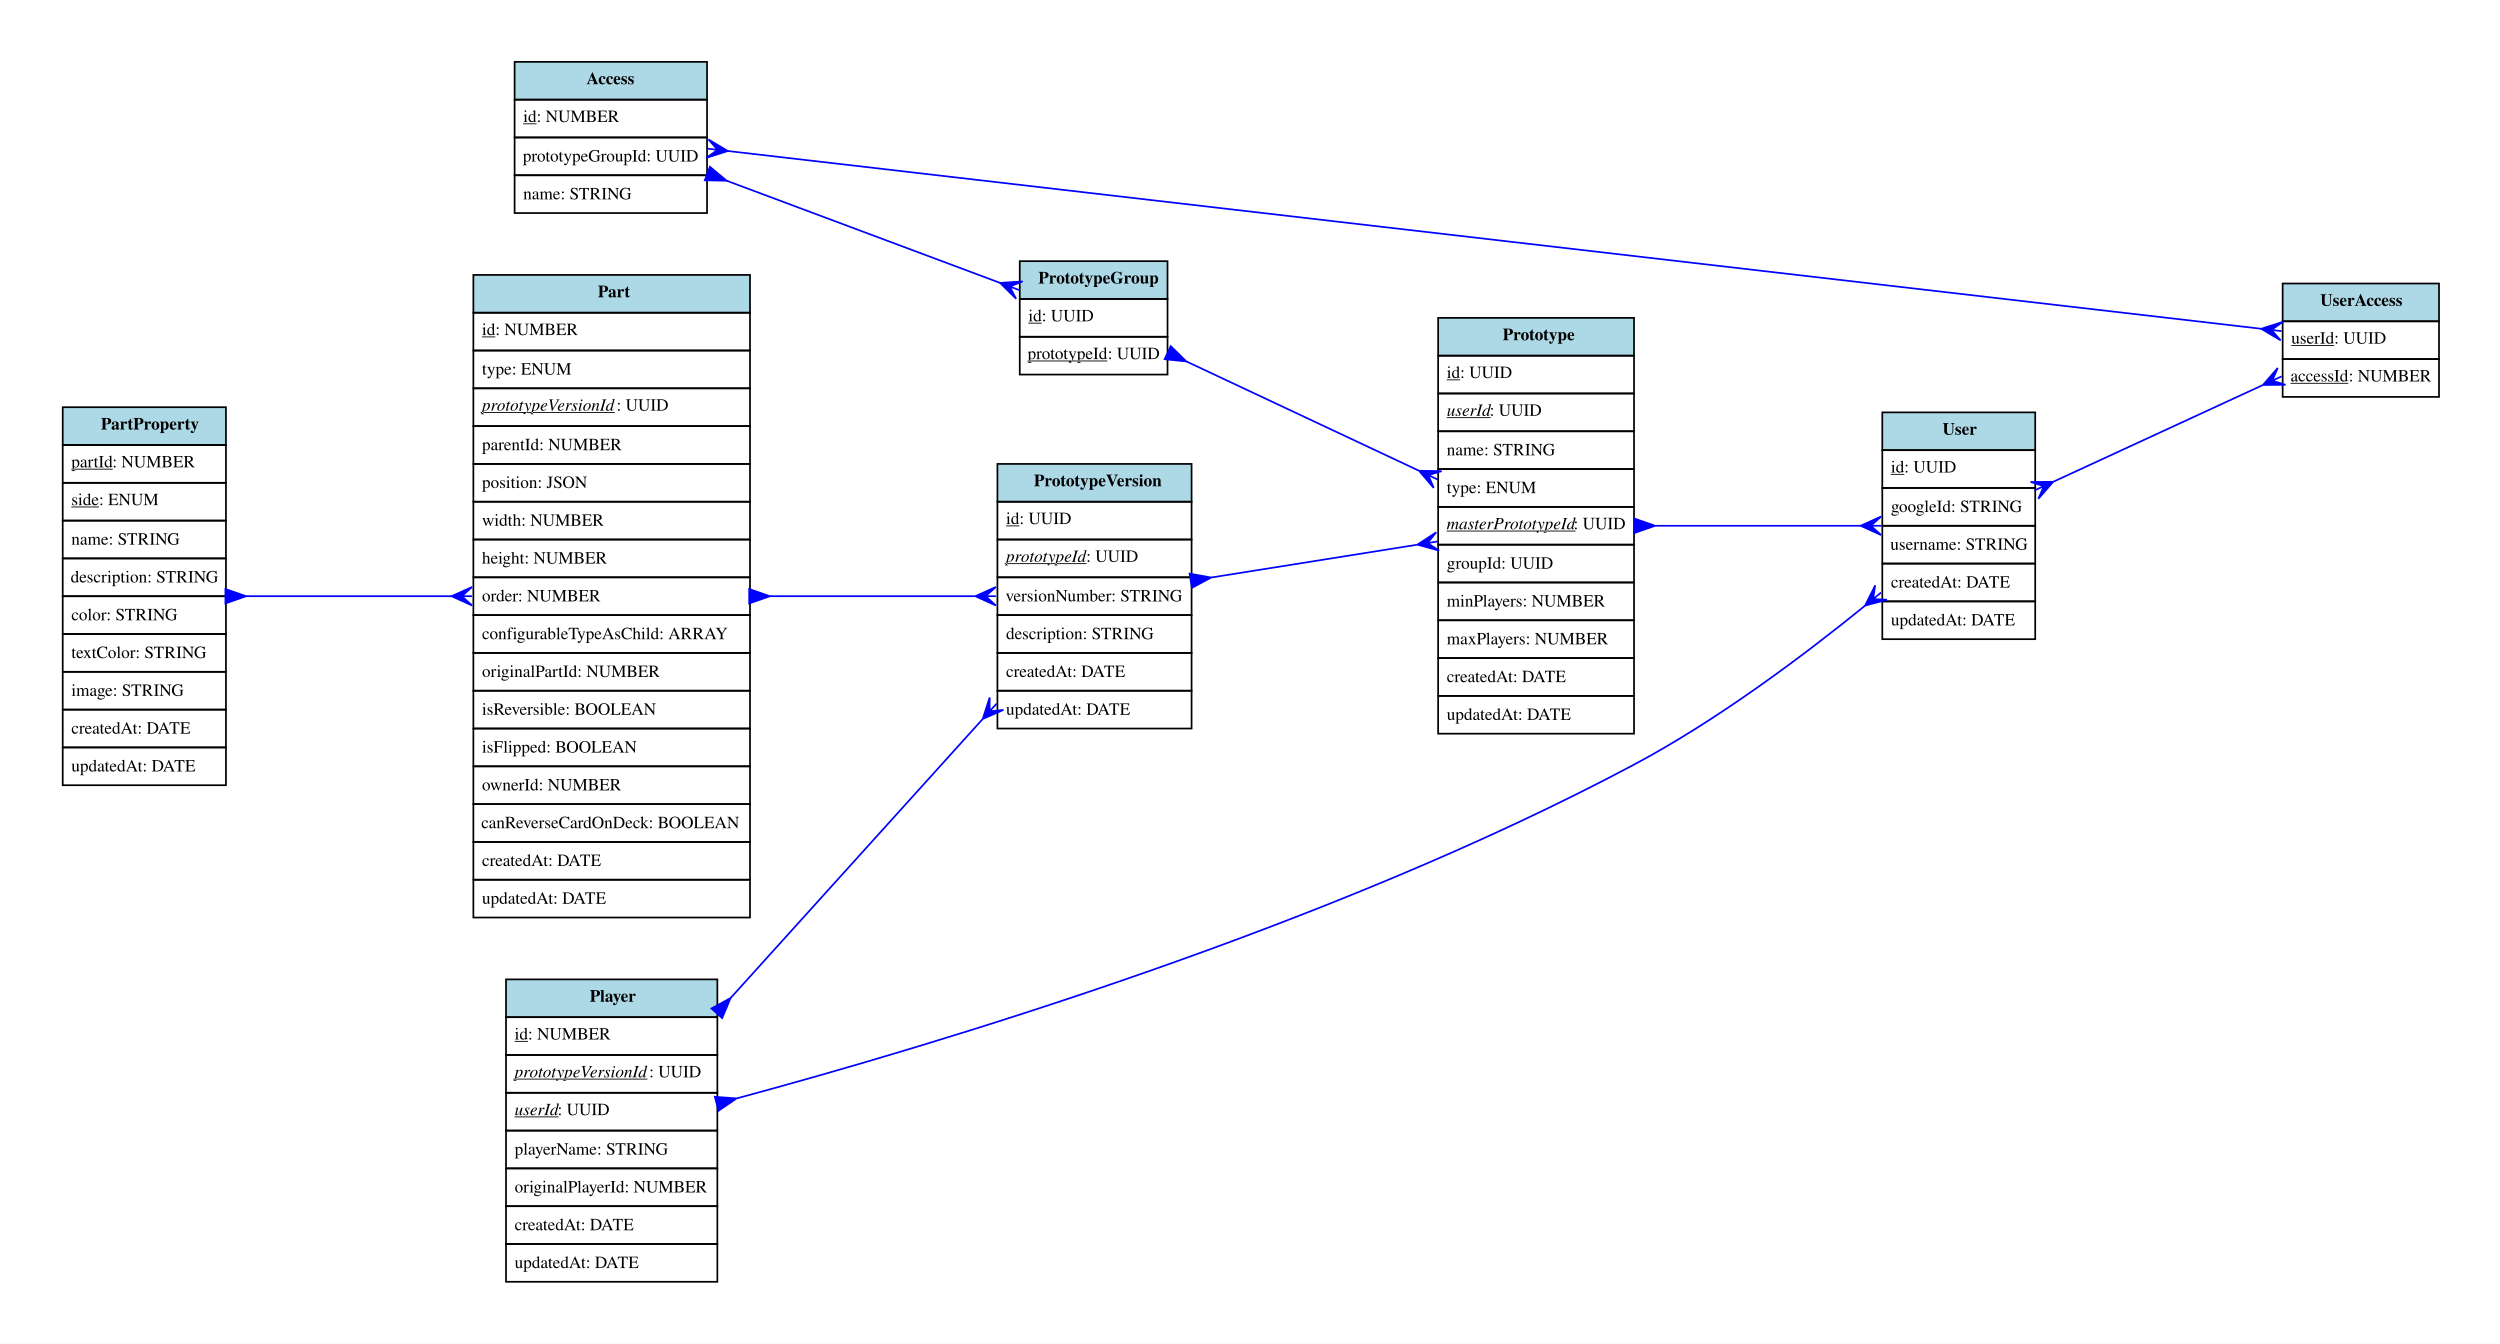
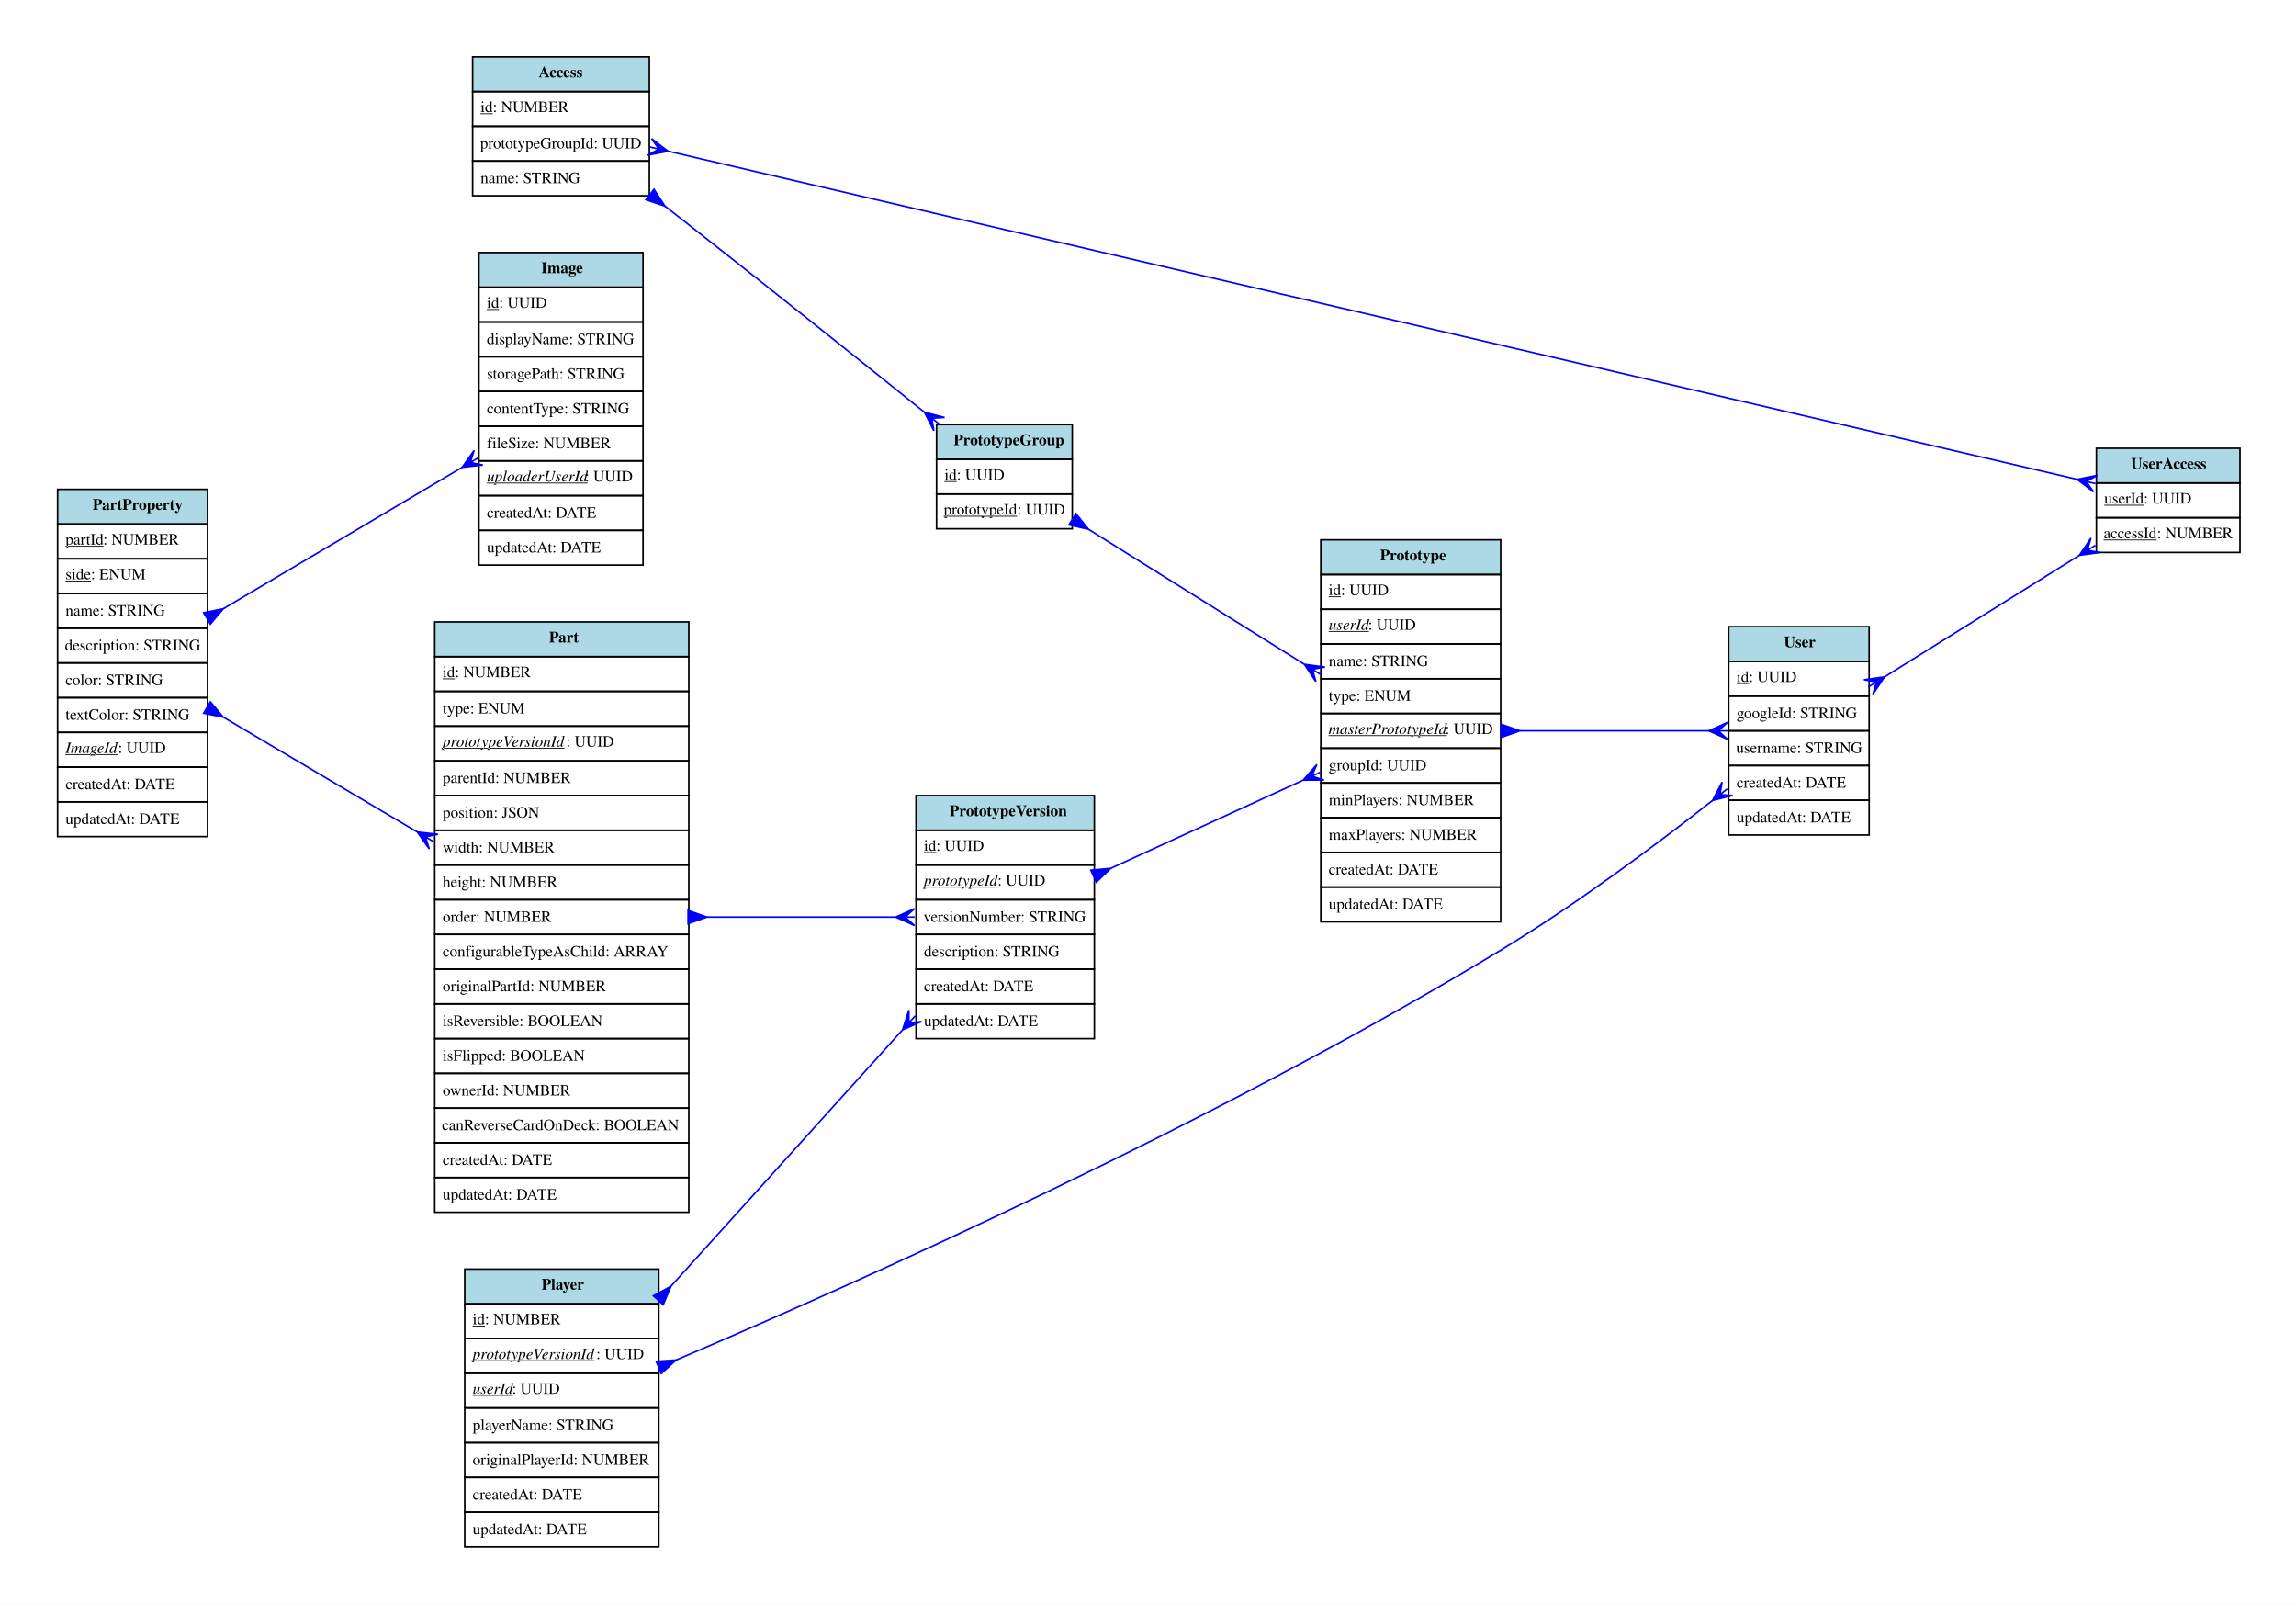
- <svg xmlns="http://www.w3.org/2000/svg" width="1455pt" height="782pt" viewBox="0.00 0.00 1455.00 782.00">
-   <g id="graph0" class="graph" transform="scale(1 1) rotate(0) translate(36 746)">
-     <polygon fill="#ffffff" stroke="transparent" points="-36,36 -36,-746 1419,-746 1419,36 -36,36" />
+ <svg xmlns="http://www.w3.org/2000/svg" width="1455pt" height="1016pt" viewBox="0.00 0.00 1455.00 1016.00">
+   <g id="graph0" class="graph" transform="scale(1 1) rotate(0) translate(36 980)">
+     <polygon fill="#ffffff" stroke="transparent" points="-36,36 -36,-980 1419,-980 1419,36 -36,36" />
    <g id="node1" class="node">
-       <polygon fill="#add8e6" stroke="transparent" points="1059.5,-484 1059.5,-506 1148.5,-506 1148.5,-484 1059.5,-484" />
-       <polygon fill="none" stroke="#000000" points="1059.5,-484 1059.5,-506 1148.5,-506 1148.5,-484 1059.5,-484" />
-       <text text-anchor="start" x="1094.562" y="-493" font-family="Times,serif" font-weight="bold" font-size="10.00" fill="#000000">User</text>
-       <polygon fill="none" stroke="#000000" points="1059.5,-462 1059.5,-484 1148.5,-484 1148.5,-462 1059.5,-462" />
-       <text text-anchor="start" x="1064.5" y="-471" font-family="Times,serif" text-decoration="underline" font-size="10.00" fill="#000000">id</text>
-       <text text-anchor="start" x="1072.279" y="-471" font-family="Times,serif" font-size="10.00" fill="#000000">: UUID</text>
-       <polygon fill="none" stroke="#000000" points="1059.5,-440 1059.5,-462 1148.5,-462 1148.5,-440 1059.5,-440" />
-       <text text-anchor="start" x="1064.5" y="-448" font-family="Times,serif" font-size="10.00" fill="#000000">googleId: STRING</text>
-       <polygon fill="none" stroke="#000000" points="1059.5,-418 1059.5,-440 1148.5,-440 1148.5,-418 1059.5,-418" />
-       <text text-anchor="start" x="1064.151" y="-426" font-family="Times,serif" font-size="10.00" fill="#000000">username: STRING</text>
-       <polygon fill="none" stroke="#000000" points="1059.5,-396 1059.5,-418 1148.5,-418 1148.5,-396 1059.5,-396" />
-       <text text-anchor="start" x="1064.5" y="-404" font-family="Times,serif" font-size="10.00" fill="#000000">createdAt: DATE</text>
-       <polygon fill="none" stroke="#000000" points="1059.5,-374 1059.5,-396 1148.5,-396 1148.5,-374 1059.5,-374" />
-       <text text-anchor="start" x="1064.5" y="-382" font-family="Times,serif" font-size="10.00" fill="#000000">updatedAt: DATE</text>
-     </g>
-     <g id="node9" class="node">
-       <polygon fill="#add8e6" stroke="transparent" points="1292.5,-559 1292.5,-581 1383.5,-581 1383.5,-559 1292.5,-559" />
-       <polygon fill="none" stroke="#000000" points="1292.5,-559 1292.5,-581 1383.5,-581 1383.5,-559 1292.5,-559" />
-       <text text-anchor="start" x="1314.405" y="-568" font-family="Times,serif" font-weight="bold" font-size="10.00" fill="#000000">UserAccess</text>
-       <polygon fill="none" stroke="#000000" points="1292.5,-537 1292.5,-559 1383.5,-559 1383.5,-537 1292.5,-537" />
-       <text text-anchor="start" x="1297.5" y="-546" font-family="Times,serif" text-decoration="underline" font-size="10.00" fill="#000000">userId</text>
-       <text text-anchor="start" x="1322.486" y="-546" font-family="Times,serif" font-size="10.00" fill="#000000">: UUID</text>
-       <polygon fill="none" stroke="#000000" points="1292.5,-515 1292.5,-537 1383.5,-537 1383.5,-515 1292.5,-515" />
-       <text text-anchor="start" x="1297.042" y="-524" font-family="Times,serif" text-decoration="underline" font-size="10.00" fill="#000000">accessId</text>
-       <text text-anchor="start" x="1330.905" y="-524" font-family="Times,serif" font-size="10.00" fill="#000000">: NUMBER</text>
+       <polygon fill="#add8e6" stroke="transparent" points="1059.5,-561 1059.5,-583 1148.5,-583 1148.5,-561 1059.5,-561" />
+       <polygon fill="none" stroke="#000000" points="1059.5,-561 1059.5,-583 1148.5,-583 1148.5,-561 1059.5,-561" />
+       <text text-anchor="start" x="1094.562" y="-570" font-family="Times,serif" font-weight="bold" font-size="10.00" fill="#000000">User</text>
+       <polygon fill="none" stroke="#000000" points="1059.5,-539 1059.5,-561 1148.5,-561 1148.5,-539 1059.5,-539" />
+       <text text-anchor="start" x="1064.5" y="-548" font-family="Times,serif" text-decoration="underline" font-size="10.00" fill="#000000">id</text>
+       <text text-anchor="start" x="1072.279" y="-548" font-family="Times,serif" font-size="10.00" fill="#000000">: UUID</text>
+       <polygon fill="none" stroke="#000000" points="1059.5,-517 1059.5,-539 1148.5,-539 1148.5,-517 1059.5,-517" />
+       <text text-anchor="start" x="1064.5" y="-525" font-family="Times,serif" font-size="10.00" fill="#000000">googleId: STRING</text>
+       <polygon fill="none" stroke="#000000" points="1059.5,-495 1059.5,-517 1148.5,-517 1148.5,-495 1059.5,-495" />
+       <text text-anchor="start" x="1064.151" y="-503" font-family="Times,serif" font-size="10.00" fill="#000000">username: STRING</text>
+       <polygon fill="none" stroke="#000000" points="1059.5,-473 1059.5,-495 1148.5,-495 1148.5,-473 1059.5,-473" />
+       <text text-anchor="start" x="1064.5" y="-481" font-family="Times,serif" font-size="10.00" fill="#000000">createdAt: DATE</text>
+       <polygon fill="none" stroke="#000000" points="1059.5,-451 1059.5,-473 1148.5,-473 1148.5,-451 1059.5,-451" />
+       <text text-anchor="start" x="1064.5" y="-459" font-family="Times,serif" font-size="10.00" fill="#000000">updatedAt: DATE</text>
+     </g>
+     <g id="node10" class="node">
+       <polygon fill="#add8e6" stroke="transparent" points="1292.5,-674 1292.5,-696 1383.5,-696 1383.5,-674 1292.5,-674" />
+       <polygon fill="none" stroke="#000000" points="1292.5,-674 1292.5,-696 1383.5,-696 1383.5,-674 1292.5,-674" />
+       <text text-anchor="start" x="1314.405" y="-683" font-family="Times,serif" font-weight="bold" font-size="10.00" fill="#000000">UserAccess</text>
+       <polygon fill="none" stroke="#000000" points="1292.5,-652 1292.5,-674 1383.5,-674 1383.5,-652 1292.5,-652" />
+       <text text-anchor="start" x="1297.5" y="-661" font-family="Times,serif" text-decoration="underline" font-size="10.00" fill="#000000">userId</text>
+       <text text-anchor="start" x="1322.486" y="-661" font-family="Times,serif" font-size="10.00" fill="#000000">: UUID</text>
+       <polygon fill="none" stroke="#000000" points="1292.5,-630 1292.5,-652 1383.5,-652 1383.5,-630 1292.5,-630" />
+       <text text-anchor="start" x="1297.042" y="-639" font-family="Times,serif" text-decoration="underline" font-size="10.00" fill="#000000">accessId</text>
+       <text text-anchor="start" x="1330.905" y="-639" font-family="Times,serif" font-size="10.00" fill="#000000">: NUMBER</text>
    </g>
    <g id="edge1" class="edge">
-       <path fill="none" stroke="#0000ff" d="M1159.11,-465.666C1195.85,-482.623 1243.857,-504.78 1280.814,-521.837" />
-       <polygon fill="#0000ff" stroke="#0000ff" points="1158.96,-465.597 1150.327,-455.665 1153.512,-463.083 1148.064,-460.568 1148.064,-460.568 1148.064,-460.568 1153.512,-463.083 1145.802,-465.471 1158.96,-465.597 1158.96,-465.597" />
-       <polygon fill="#0000ff" stroke="#0000ff" points="1281.009,-521.927 1289.641,-531.859 1286.456,-524.441 1291.904,-526.956 1291.904,-526.956 1291.904,-526.956 1286.456,-524.441 1294.167,-522.053 1281.009,-521.927 1281.009,-521.927" />
+       <path fill="none" stroke="#0000ff" d="M1158.332,-551.212C1195.463,-574.379 1244.367,-604.891 1281.7,-628.185" />
+       <polygon fill="#0000ff" stroke="#0000ff" points="1158.245,-551.157 1150.923,-540.224 1153.155,-547.981 1148.064,-544.805 1148.064,-544.805 1148.064,-544.805 1153.155,-547.981 1145.206,-549.386 1158.245,-551.157 1158.245,-551.157" />
+       <polygon fill="#0000ff" stroke="#0000ff" points="1281.723,-628.199 1289.046,-639.133 1286.814,-631.375 1291.904,-634.551 1291.904,-634.551 1291.904,-634.551 1286.814,-631.375 1294.763,-629.97 1281.723,-628.199 1281.723,-628.199" />
    </g>
    <g id="node2" class="node">
-       <polygon fill="#add8e6" stroke="transparent" points="801,-539 801,-561 915,-561 915,-539 801,-539" />
-       <polygon fill="none" stroke="#000000" points="801,-539 801,-561 915,-561 915,-539 801,-539" />
-       <text text-anchor="start" x="838.558" y="-548" font-family="Times,serif" font-weight="bold" font-size="10.00" fill="#000000">Prototype</text>
-       <polygon fill="none" stroke="#000000" points="801,-517 801,-539 915,-539 915,-517 801,-517" />
-       <text text-anchor="start" x="806" y="-526" font-family="Times,serif" text-decoration="underline" font-size="10.00" fill="#000000">id</text>
-       <text text-anchor="start" x="813.779" y="-526" font-family="Times,serif" font-size="10.00" fill="#000000">: UUID</text>
-       <polygon fill="none" stroke="#000000" points="801,-495 801,-517 915,-517 915,-495 801,-495" />
-       <text text-anchor="start" x="806" y="-504" font-family="Times,serif" font-style="italic" text-decoration="underline" font-size="10.00" fill="#000000">userId</text>
-       <text text-anchor="start" x="830.986" y="-504" font-family="Times,serif" font-size="10.00" fill="#000000">: UUID</text>
-       <polygon fill="none" stroke="#000000" points="801,-473 801,-495 915,-495 915,-473 801,-473" />
-       <text text-anchor="start" x="806" y="-481" font-family="Times,serif" font-size="10.00" fill="#000000">name: STRING</text>
-       <polygon fill="none" stroke="#000000" points="801,-451 801,-473 915,-473 915,-451 801,-451" />
-       <text text-anchor="start" x="806" y="-459" font-family="Times,serif" font-size="10.00" fill="#000000">type: ENUM</text>
-       <polygon fill="none" stroke="#000000" points="801,-429 801,-451 915,-451 915,-429 801,-429" />
-       <text text-anchor="start" x="805.933" y="-438" font-family="Times,serif" font-style="italic" text-decoration="underline" font-size="10.00" fill="#000000">masterPrototypeId</text>
-       <text text-anchor="start" x="879.802" y="-438" font-family="Times,serif" font-size="10.00" fill="#000000">: UUID</text>
-       <polygon fill="none" stroke="#000000" points="801,-407 801,-429 915,-429 915,-407 801,-407" />
-       <text text-anchor="start" x="806" y="-415" font-family="Times,serif" font-size="10.00" fill="#000000">groupId: UUID</text>
-       <polygon fill="none" stroke="#000000" points="801,-385 801,-407 915,-407 915,-385 801,-385" />
-       <text text-anchor="start" x="806" y="-393" font-family="Times,serif" font-size="10.00" fill="#000000">minPlayers: NUMBER</text>
-       <polygon fill="none" stroke="#000000" points="801,-363 801,-385 915,-385 915,-363 801,-363" />
-       <text text-anchor="start" x="806" y="-371" font-family="Times,serif" font-size="10.00" fill="#000000">maxPlayers: NUMBER</text>
-       <polygon fill="none" stroke="#000000" points="801,-341 801,-363 915,-363 915,-341 801,-341" />
-       <text text-anchor="start" x="806" y="-349" font-family="Times,serif" font-size="10.00" fill="#000000">createdAt: DATE</text>
-       <polygon fill="none" stroke="#000000" points="801,-319 801,-341 915,-341 915,-319 801,-319" />
-       <text text-anchor="start" x="806" y="-327" font-family="Times,serif" font-size="10.00" fill="#000000">updatedAt: DATE</text>
+       <polygon fill="#add8e6" stroke="transparent" points="801,-616 801,-638 915,-638 915,-616 801,-616" />
+       <polygon fill="none" stroke="#000000" points="801,-616 801,-638 915,-638 915,-616 801,-616" />
+       <text text-anchor="start" x="838.558" y="-625" font-family="Times,serif" font-weight="bold" font-size="10.00" fill="#000000">Prototype</text>
+       <polygon fill="none" stroke="#000000" points="801,-594 801,-616 915,-616 915,-594 801,-594" />
+       <text text-anchor="start" x="806" y="-603" font-family="Times,serif" text-decoration="underline" font-size="10.00" fill="#000000">id</text>
+       <text text-anchor="start" x="813.779" y="-603" font-family="Times,serif" font-size="10.00" fill="#000000">: UUID</text>
+       <polygon fill="none" stroke="#000000" points="801,-572 801,-594 915,-594 915,-572 801,-572" />
+       <text text-anchor="start" x="806" y="-581" font-family="Times,serif" font-style="italic" text-decoration="underline" font-size="10.00" fill="#000000">userId</text>
+       <text text-anchor="start" x="830.986" y="-581" font-family="Times,serif" font-size="10.00" fill="#000000">: UUID</text>
+       <polygon fill="none" stroke="#000000" points="801,-550 801,-572 915,-572 915,-550 801,-550" />
+       <text text-anchor="start" x="806" y="-558" font-family="Times,serif" font-size="10.00" fill="#000000">name: STRING</text>
+       <polygon fill="none" stroke="#000000" points="801,-528 801,-550 915,-550 915,-528 801,-528" />
+       <text text-anchor="start" x="806" y="-536" font-family="Times,serif" font-size="10.00" fill="#000000">type: ENUM</text>
+       <polygon fill="none" stroke="#000000" points="801,-506 801,-528 915,-528 915,-506 801,-506" />
+       <text text-anchor="start" x="805.933" y="-515" font-family="Times,serif" font-style="italic" text-decoration="underline" font-size="10.00" fill="#000000">masterPrototypeId</text>
+       <text text-anchor="start" x="879.802" y="-515" font-family="Times,serif" font-size="10.00" fill="#000000">: UUID</text>
+       <polygon fill="none" stroke="#000000" points="801,-484 801,-506 915,-506 915,-484 801,-484" />
+       <text text-anchor="start" x="806" y="-492" font-family="Times,serif" font-size="10.00" fill="#000000">groupId: UUID</text>
+       <polygon fill="none" stroke="#000000" points="801,-462 801,-484 915,-484 915,-462 801,-462" />
+       <text text-anchor="start" x="806" y="-470" font-family="Times,serif" font-size="10.00" fill="#000000">minPlayers: NUMBER</text>
+       <polygon fill="none" stroke="#000000" points="801,-440 801,-462 915,-462 915,-440 801,-440" />
+       <text text-anchor="start" x="806" y="-448" font-family="Times,serif" font-size="10.00" fill="#000000">maxPlayers: NUMBER</text>
+       <polygon fill="none" stroke="#000000" points="801,-418 801,-440 915,-440 915,-418 801,-418" />
+       <text text-anchor="start" x="806" y="-426" font-family="Times,serif" font-size="10.00" fill="#000000">createdAt: DATE</text>
+       <polygon fill="none" stroke="#000000" points="801,-396 801,-418 915,-418 915,-396 801,-396" />
+       <text text-anchor="start" x="806" y="-404" font-family="Times,serif" font-size="10.00" fill="#000000">updatedAt: DATE</text>
    </g>
    <g id="edge3" class="edge">
-       <path fill="none" stroke="#0000ff" d="M927.405,-440C965.12,-440 1011.177,-440 1046.728,-440" />
-       <polygon fill="#0000ff" stroke="#0000ff" points="915.249,-435.8 927.249,-440 915.249,-444.2 915.249,-435.8" />
-       <polygon fill="#0000ff" stroke="#0000ff" points="1046.834,-440 1058.834,-445.4 1052.834,-440 1058.834,-440 1058.834,-440 1058.834,-440 1052.834,-440 1058.834,-434.6 1046.834,-440 1046.834,-440" />
+       <path fill="none" stroke="#0000ff" d="M927.405,-517C965.12,-517 1011.177,-517 1046.728,-517" />
+       <polygon fill="#0000ff" stroke="#0000ff" points="915.249,-512.8 927.249,-517 915.249,-521.2 915.249,-512.8" />
+       <polygon fill="#0000ff" stroke="#0000ff" points="1046.834,-517 1058.834,-522.4 1052.834,-517 1058.834,-517 1058.834,-517 1058.834,-517 1052.834,-517 1058.834,-511.6 1046.834,-517 1046.834,-517" />
    </g>
    <g id="node3" class="node">
-       <polygon fill="#add8e6" stroke="transparent" points="557.5,-572 557.5,-594 643.5,-594 643.5,-572 557.5,-572" />
-       <polygon fill="none" stroke="#000000" points="557.5,-572 557.5,-594 643.5,-594 643.5,-572 557.5,-572" />
-       <text text-anchor="start" x="568.284" y="-581" font-family="Times,serif" font-weight="bold" font-size="10.00" fill="#000000">PrototypeGroup</text>
-       <polygon fill="none" stroke="#000000" points="557.5,-550 557.5,-572 643.5,-572 643.5,-550 557.5,-550" />
-       <text text-anchor="start" x="562.5" y="-559" font-family="Times,serif" text-decoration="underline" font-size="10.00" fill="#000000">id</text>
-       <text text-anchor="start" x="570.279" y="-559" font-family="Times,serif" font-size="10.00" fill="#000000">: UUID</text>
-       <polygon fill="none" stroke="#000000" points="557.5,-528 557.5,-550 643.5,-550 643.5,-528 557.5,-528" />
-       <text text-anchor="start" x="562.04" y="-537" font-family="Times,serif" text-decoration="underline" font-size="10.00" fill="#000000">prototypeId</text>
-       <text text-anchor="start" x="608.695" y="-537" font-family="Times,serif" font-size="10.00" fill="#000000">: UUID</text>
+       <polygon fill="#add8e6" stroke="transparent" points="557.5,-689 557.5,-711 643.5,-711 643.5,-689 557.5,-689" />
+       <polygon fill="none" stroke="#000000" points="557.5,-689 557.5,-711 643.5,-711 643.5,-689 557.5,-689" />
+       <text text-anchor="start" x="568.284" y="-698" font-family="Times,serif" font-weight="bold" font-size="10.00" fill="#000000">PrototypeGroup</text>
+       <polygon fill="none" stroke="#000000" points="557.5,-667 557.5,-689 643.5,-689 643.5,-667 557.5,-667" />
+       <text text-anchor="start" x="562.5" y="-676" font-family="Times,serif" text-decoration="underline" font-size="10.00" fill="#000000">id</text>
+       <text text-anchor="start" x="570.279" y="-676" font-family="Times,serif" font-size="10.00" fill="#000000">: UUID</text>
+       <polygon fill="none" stroke="#000000" points="557.5,-645 557.5,-667 643.5,-667 643.5,-645 557.5,-645" />
+       <text text-anchor="start" x="562.04" y="-654" font-family="Times,serif" text-decoration="underline" font-size="10.00" fill="#000000">prototypeId</text>
+       <text text-anchor="start" x="608.695" y="-654" font-family="Times,serif" font-size="10.00" fill="#000000">: UUID</text>
    </g>
    <g id="edge4" class="edge">
-       <path fill="none" stroke="#0000ff" d="M654.655,-535.553C693.968,-517.079 747.446,-491.95 789.693,-472.098" />
-       <polygon fill="#0000ff" stroke="#0000ff" points="641.813,-536.946 654.46,-535.644 645.386,-544.549 641.813,-536.946" />
-       <polygon fill="#0000ff" stroke="#0000ff" points="789.87,-472.014 803.028,-471.798 795.301,-469.462 800.731,-466.911 800.731,-466.911 800.731,-466.911 795.301,-469.462 798.435,-462.023 789.87,-472.014 789.87,-472.014" />
+       <path fill="none" stroke="#0000ff" d="M653.837,-644.652C693.452,-619.882 747.779,-585.915 790.433,-559.245" />
+       <polygon fill="#0000ff" stroke="#0000ff" points="641.373,-647.491 653.775,-644.69 645.826,-654.613 641.373,-647.491" />
+       <polygon fill="#0000ff" stroke="#0000ff" points="790.556,-559.169 803.594,-557.386 795.644,-555.988 800.731,-552.807 800.731,-552.807 800.731,-552.807 795.644,-555.988 797.868,-548.228 790.556,-559.169 790.556,-559.169" />
    </g>
    <g id="node4" class="node">
-       <polygon fill="#add8e6" stroke="transparent" points="263.5,-688 263.5,-710 375.5,-710 375.5,-688 263.5,-688" />
-       <polygon fill="none" stroke="#000000" points="263.5,-688 263.5,-710 375.5,-710 375.5,-688 263.5,-688" />
-       <text text-anchor="start" x="305.343" y="-697" font-family="Times,serif" font-weight="bold" font-size="10.00" fill="#000000">Access</text>
-       <polygon fill="none" stroke="#000000" points="263.5,-666 263.5,-688 375.5,-688 375.5,-666 263.5,-666" />
-       <text text-anchor="start" x="268.5" y="-675" font-family="Times,serif" text-decoration="underline" font-size="10.00" fill="#000000">id</text>
-       <text text-anchor="start" x="276.279" y="-675" font-family="Times,serif" font-size="10.00" fill="#000000">: NUMBER</text>
-       <polygon fill="none" stroke="#000000" points="263.5,-644 263.5,-666 375.5,-666 375.5,-644 263.5,-644" />
-       <text text-anchor="start" x="268.266" y="-652" font-family="Times,serif" font-size="10.00" fill="#000000">prototypeGroupId: UUID</text>
-       <polygon fill="none" stroke="#000000" points="263.5,-622 263.5,-644 375.5,-644 375.5,-622 263.5,-622" />
-       <text text-anchor="start" x="268.5" y="-630" font-family="Times,serif" font-size="10.00" fill="#000000">name: STRING</text>
+       <polygon fill="#add8e6" stroke="transparent" points="263.5,-922 263.5,-944 375.5,-944 375.5,-922 263.5,-922" />
+       <polygon fill="none" stroke="#000000" points="263.5,-922 263.5,-944 375.5,-944 375.5,-922 263.5,-922" />
+       <text text-anchor="start" x="305.343" y="-931" font-family="Times,serif" font-weight="bold" font-size="10.00" fill="#000000">Access</text>
+       <polygon fill="none" stroke="#000000" points="263.5,-900 263.5,-922 375.5,-922 375.5,-900 263.5,-900" />
+       <text text-anchor="start" x="268.5" y="-909" font-family="Times,serif" text-decoration="underline" font-size="10.00" fill="#000000">id</text>
+       <text text-anchor="start" x="276.279" y="-909" font-family="Times,serif" font-size="10.00" fill="#000000">: NUMBER</text>
+       <polygon fill="none" stroke="#000000" points="263.5,-878 263.5,-900 375.5,-900 375.5,-878 263.5,-878" />
+       <text text-anchor="start" x="268.266" y="-886" font-family="Times,serif" font-size="10.00" fill="#000000">prototypeGroupId: UUID</text>
+       <polygon fill="none" stroke="#000000" points="263.5,-856 263.5,-878 375.5,-878 375.5,-856 263.5,-856" />
+       <text text-anchor="start" x="268.5" y="-864" font-family="Times,serif" font-size="10.00" fill="#000000">name: STRING</text>
    </g>
    <g id="edge5" class="edge">
-       <path fill="none" stroke="#0000ff" d="M387.004,-640.776C435.656,-622.596 500.476,-598.375 545.882,-581.409" />
-       <polygon fill="#0000ff" stroke="#0000ff" points="374.219,-641.07 386.93,-640.804 377.159,-648.938 374.219,-641.07" />
-       <polygon fill="#0000ff" stroke="#0000ff" points="546.034,-581.352 559.164,-582.21 551.654,-579.252 557.274,-577.152 557.274,-577.152 557.274,-577.152 551.654,-579.252 555.384,-572.093 546.034,-581.352 546.034,-581.352" />
+       <path fill="none" stroke="#0000ff" d="M385.414,-849.381C390.358,-845.54 395.263,-841.714 400,-838 451.264,-797.809 509.404,-751.31 549.826,-718.834" />
+       <polygon fill="#0000ff" stroke="#0000ff" points="373.321,-853.443 385.378,-849.41 378.468,-860.082 373.321,-853.443" />
+       <polygon fill="#0000ff" stroke="#0000ff" points="549.841,-718.822 562.577,-715.513 554.517,-715.063 559.193,-711.304 559.193,-711.304 559.193,-711.304 554.517,-715.063 555.81,-707.095 549.841,-718.822 549.841,-718.822" />
    </g>
    <g id="edge2" class="edge">
-       <path fill="none" stroke="#0000ff" d="M387.628,-658.103C576.5,-636.21 1104.392,-575.02 1279.923,-554.674" />
-       <polygon fill="#0000ff" stroke="#0000ff" points="387.602,-658.106 375.06,-654.124 381.642,-658.797 375.682,-659.488 375.682,-659.488 375.682,-659.488 381.642,-658.797 376.304,-664.852 387.602,-658.106 387.602,-658.106" />
-       <polygon fill="#0000ff" stroke="#0000ff" points="1280.023,-554.663 1292.564,-558.645 1285.983,-553.972 1291.943,-553.281 1291.943,-553.281 1291.943,-553.281 1285.983,-553.972 1291.321,-547.917 1280.023,-554.663 1280.023,-554.663" />
+       <path fill="none" stroke="#0000ff" d="M387.628,-884.139C576.595,-840.146 1104.92,-717.147 1280.186,-676.343" />
+       <polygon fill="#0000ff" stroke="#0000ff" points="387.37,-884.199 374.458,-881.661 381.526,-885.56 375.682,-886.92 375.682,-886.92 375.682,-886.92 381.526,-885.56 376.907,-892.18 387.37,-884.199 387.37,-884.199" />
+       <polygon fill="#0000ff" stroke="#0000ff" points="1280.255,-676.327 1293.167,-678.865 1286.099,-674.967 1291.943,-673.606 1291.943,-673.606 1291.943,-673.606 1286.099,-674.967 1290.718,-668.347 1280.255,-676.327 1280.255,-676.327" />
    </g>
    <g id="node5" class="node">
+       <polygon fill="#add8e6" stroke="transparent" points="267.5,-798 267.5,-820 371.5,-820 371.5,-798 267.5,-798" />
+       <polygon fill="none" stroke="#000000" points="267.5,-798 267.5,-820 371.5,-820 371.5,-798 267.5,-798" />
+       <text text-anchor="start" x="307.007" y="-807" font-family="Times,serif" font-weight="bold" font-size="10.00" fill="#000000">Image</text>
+       <polygon fill="none" stroke="#000000" points="267.5,-776 267.5,-798 371.5,-798 371.5,-776 267.5,-776" />
+       <text text-anchor="start" x="272.5" y="-785" font-family="Times,serif" text-decoration="underline" font-size="10.00" fill="#000000">id</text>
+       <text text-anchor="start" x="280.279" y="-785" font-family="Times,serif" font-size="10.00" fill="#000000">: UUID</text>
+       <polygon fill="none" stroke="#000000" points="267.5,-754 267.5,-776 371.5,-776 371.5,-754 267.5,-754" />
+       <text text-anchor="start" x="272.428" y="-762" font-family="Times,serif" font-size="10.00" fill="#000000">displayName: STRING</text>
+       <polygon fill="none" stroke="#000000" points="267.5,-732 267.5,-754 371.5,-754 371.5,-732 267.5,-732" />
+       <text text-anchor="start" x="272.5" y="-740" font-family="Times,serif" font-size="10.00" fill="#000000">storagePath: STRING</text>
+       <polygon fill="none" stroke="#000000" points="267.5,-710 267.5,-732 371.5,-732 371.5,-710 267.5,-710" />
+       <text text-anchor="start" x="272.5" y="-718" font-family="Times,serif" font-size="10.00" fill="#000000">contentType: STRING</text>
+       <polygon fill="none" stroke="#000000" points="267.5,-688 267.5,-710 371.5,-710 371.5,-688 267.5,-688" />
+       <text text-anchor="start" x="272.5" y="-696" font-family="Times,serif" font-size="10.00" fill="#000000">fileSize: NUMBER</text>
+       <polygon fill="none" stroke="#000000" points="267.5,-666 267.5,-688 371.5,-688 371.5,-666 267.5,-666" />
+       <text text-anchor="start" x="272.5" y="-675" font-family="Times,serif" font-style="italic" text-decoration="underline" font-size="10.00" fill="#000000">uploaderUserId</text>
+       <text text-anchor="start" x="334.691" y="-675" font-family="Times,serif" font-size="10.00" fill="#000000">: UUID</text>
+       <polygon fill="none" stroke="#000000" points="267.5,-644 267.5,-666 371.5,-666 371.5,-644 267.5,-644" />
+       <text text-anchor="start" x="272.5" y="-652" font-family="Times,serif" font-size="10.00" fill="#000000">createdAt: DATE</text>
+       <polygon fill="none" stroke="#000000" points="267.5,-622 267.5,-644 371.5,-644 371.5,-622 267.5,-622" />
+       <text text-anchor="start" x="272.5" y="-630" font-family="Times,serif" font-size="10.00" fill="#000000">updatedAt: DATE</text>
+     </g>
+     <g id="node6" class="node">
      <polygon fill="#add8e6" stroke="transparent" points="544.5,-454 544.5,-476 657.5,-476 657.5,-454 544.5,-454" />
      <polygon fill="none" stroke="#000000" points="544.5,-454 544.5,-476 657.5,-476 657.5,-454 544.5,-454" />
      <text text-anchor="start" x="565.73" y="-463" font-family="Times,serif" font-weight="bold" font-size="10.00" fill="#000000">PrototypeVersion</text>
      <polygon fill="none" stroke="#000000" points="544.5,-432 544.5,-454 657.5,-454 657.5,-432 544.5,-432" />
      <text text-anchor="start" x="549.5" y="-441" font-family="Times,serif" text-decoration="underline" font-size="10.00" fill="#000000">id</text>
      <text text-anchor="start" x="557.279" y="-441" font-family="Times,serif" font-size="10.00" fill="#000000">: UUID</text>
      <polygon fill="none" stroke="#000000" points="544.5,-410 544.5,-432 657.5,-432 657.5,-410 544.5,-410" />
      <text text-anchor="start" x="549.5" y="-419" font-family="Times,serif" font-style="italic" text-decoration="underline" font-size="10.00" fill="#000000">prototypeId</text>
      <text text-anchor="start" x="596.155" y="-419" font-family="Times,serif" font-size="10.00" fill="#000000">: UUID</text>
      <polygon fill="none" stroke="#000000" points="544.5,-388 544.5,-410 657.5,-410 657.5,-388 544.5,-388" />
      <text text-anchor="start" x="549.207" y="-396" font-family="Times,serif" font-size="10.00" fill="#000000">versionNumber: STRING</text>
      <polygon fill="none" stroke="#000000" points="544.5,-366 544.5,-388 657.5,-388 657.5,-366 544.5,-366" />
      <text text-anchor="start" x="549.5" y="-374" font-family="Times,serif" font-size="10.00" fill="#000000">description: STRING</text>
      <polygon fill="none" stroke="#000000" points="544.5,-344 544.5,-366 657.5,-366 657.5,-344 544.5,-344" />
      <text text-anchor="start" x="549.5" y="-352" font-family="Times,serif" font-size="10.00" fill="#000000">createdAt: DATE</text>
      <polygon fill="none" stroke="#000000" points="544.5,-322 544.5,-344 657.5,-344 657.5,-322 544.5,-322" />
      <text text-anchor="start" x="549.5" y="-330" font-family="Times,serif" font-size="10.00" fill="#000000">updatedAt: DATE</text>
    </g>
    <g id="edge6" class="edge">
-       <path fill="none" stroke="#0000ff" d="M669.122,-409.926C706.04,-415.805 751.464,-423.037 788.513,-428.936" />
-       <polygon fill="#0000ff" stroke="#0000ff" points="657.67,-403.85 668.86,-409.885 656.349,-412.145 657.67,-403.85" />
-       <polygon fill="#0000ff" stroke="#0000ff" points="788.882,-428.995 799.883,-436.214 794.807,-429.938 800.732,-430.882 800.732,-430.882 800.732,-430.882 794.807,-429.938 801.582,-425.549 788.882,-428.995 788.882,-428.995" />
-     </g>
-     <g id="node6" class="node">
+       <path fill="none" stroke="#0000ff" d="M668.064,-429.962C705.456,-447.096 751.819,-468.342 789.379,-485.554" />
+       <polygon fill="#0000ff" stroke="#0000ff" points="658.759,-421.077 667.919,-429.895 655.26,-428.714 658.759,-421.077" />
+       <polygon fill="#0000ff" stroke="#0000ff" points="789.823,-485.758 798.483,-495.666 795.278,-488.257 800.732,-490.757 800.732,-490.757 800.732,-490.757 795.278,-488.257 802.982,-485.848 789.823,-485.758 789.823,-485.758" />
+     </g>
+     <g id="node7" class="node">
      <polygon fill="#add8e6" stroke="transparent" points="239.5,-564 239.5,-586 400.5,-586 400.5,-564 239.5,-564" />
      <polygon fill="none" stroke="#000000" points="239.5,-564 239.5,-586 400.5,-586 400.5,-564 239.5,-564" />
      <text text-anchor="start" x="311.947" y="-573" font-family="Times,serif" font-weight="bold" font-size="10.00" fill="#000000">Part</text>
      <polygon fill="none" stroke="#000000" points="239.5,-542 239.5,-564 400.5,-564 400.5,-542 239.5,-542" />
      <text text-anchor="start" x="244.5" y="-551" font-family="Times,serif" text-decoration="underline" font-size="10.00" fill="#000000">id</text>
      <text text-anchor="start" x="252.279" y="-551" font-family="Times,serif" font-size="10.00" fill="#000000">: NUMBER</text>
      <polygon fill="none" stroke="#000000" points="239.5,-520 239.5,-542 400.5,-542 400.5,-520 239.5,-520" />
      <text text-anchor="start" x="244.5" y="-528" font-family="Times,serif" font-size="10.00" fill="#000000">type: ENUM</text>
      <polygon fill="none" stroke="#000000" points="239.5,-498 239.5,-520 400.5,-520 400.5,-498 239.5,-498" />
      <text text-anchor="start" x="244.5" y="-507" font-family="Times,serif" font-style="italic" text-decoration="underline" font-size="10.00" fill="#000000">prototypeVersionId</text>
      <text text-anchor="start" x="322.81" y="-507" font-family="Times,serif" font-size="10.00" fill="#000000">: UUID</text>
      <polygon fill="none" stroke="#000000" points="239.5,-476 239.5,-498 400.5,-498 400.5,-476 239.5,-476" />
      <text text-anchor="start" x="244.5" y="-484" font-family="Times,serif" font-size="10.00" fill="#000000">parentId: NUMBER</text>
      <polygon fill="none" stroke="#000000" points="239.5,-454 239.5,-476 400.5,-476 400.5,-454 239.5,-454" />
      <text text-anchor="start" x="244.5" y="-462" font-family="Times,serif" font-size="10.00" fill="#000000">position: JSON</text>
      <polygon fill="none" stroke="#000000" points="239.5,-432 239.5,-454 400.5,-454 400.5,-432 239.5,-432" />
      <text text-anchor="start" x="244.5" y="-440" font-family="Times,serif" font-size="10.00" fill="#000000">width: NUMBER</text>
      <polygon fill="none" stroke="#000000" points="239.5,-410 239.5,-432 400.5,-432 400.5,-410 239.5,-410" />
      <text text-anchor="start" x="244.5" y="-418" font-family="Times,serif" font-size="10.00" fill="#000000">height: NUMBER</text>
      <polygon fill="none" stroke="#000000" points="239.5,-388 239.5,-410 400.5,-410 400.5,-388 239.5,-388" />
      <text text-anchor="start" x="244.5" y="-396" font-family="Times,serif" font-size="10.00" fill="#000000">order: NUMBER</text>
      <polygon fill="none" stroke="#000000" points="239.5,-366 239.5,-388 400.5,-388 400.5,-366 239.5,-366" />
      <text text-anchor="start" x="244.5" y="-374" font-family="Times,serif" font-size="10.00" fill="#000000">configurableTypeAsChild: ARRAY</text>
      <polygon fill="none" stroke="#000000" points="239.5,-344 239.5,-366 400.5,-366 400.5,-344 239.5,-344" />
      <text text-anchor="start" x="244.5" y="-352" font-family="Times,serif" font-size="10.00" fill="#000000">originalPartId: NUMBER</text>
      <polygon fill="none" stroke="#000000" points="239.5,-322 239.5,-344 400.5,-344 400.5,-322 239.5,-322" />
      <text text-anchor="start" x="244.5" y="-330" font-family="Times,serif" font-size="10.00" fill="#000000">isReversible: BOOLEAN</text>
      <polygon fill="none" stroke="#000000" points="239.5,-300 239.5,-322 400.5,-322 400.5,-300 239.5,-300" />
      <text text-anchor="start" x="244.5" y="-308" font-family="Times,serif" font-size="10.00" fill="#000000">isFlipped: BOOLEAN</text>
      <polygon fill="none" stroke="#000000" points="239.5,-278 239.5,-300 400.5,-300 400.5,-278 239.5,-278" />
      <text text-anchor="start" x="244.5" y="-286" font-family="Times,serif" font-size="10.00" fill="#000000">ownerId: NUMBER</text>
      <polygon fill="none" stroke="#000000" points="239.5,-256 239.5,-278 400.5,-278 400.5,-256 239.5,-256" />
      <text text-anchor="start" x="244.061" y="-264" font-family="Times,serif" font-size="10.00" fill="#000000">canReverseCardOnDeck: BOOLEAN</text>
      <polygon fill="none" stroke="#000000" points="239.5,-234 239.5,-256 400.5,-256 400.5,-234 239.5,-234" />
      <text text-anchor="start" x="244.5" y="-242" font-family="Times,serif" font-size="10.00" fill="#000000">createdAt: DATE</text>
      <polygon fill="none" stroke="#000000" points="239.5,-212 239.5,-234 400.5,-234 400.5,-212 239.5,-212" />
      <text text-anchor="start" x="244.5" y="-220" font-family="Times,serif" font-size="10.00" fill="#000000">updatedAt: DATE</text>
    </g>
    <g id="edge7" class="edge">
      <path fill="none" stroke="#0000ff" d="M412.073,-399C450.922,-399 495.327,-399 531.268,-399" />
      <polygon fill="#0000ff" stroke="#0000ff" points="400.023,-394.8 412.023,-399 400.023,-403.2 400.023,-394.8" />
      <polygon fill="#0000ff" stroke="#0000ff" points="531.605,-399 543.605,-404.4 537.605,-399 543.605,-399 543.605,-399 543.605,-399 537.605,-399 543.605,-393.6 531.605,-399 531.605,-399" />
    </g>
-     <g id="node7" class="node">
-       <polygon fill="#add8e6" stroke="transparent" points=".5,-487 .5,-509 95.5,-509 95.5,-487 .5,-487" />
-       <polygon fill="none" stroke="#000000" points=".5,-487 .5,-509 95.5,-509 95.5,-487 .5,-487" />
-       <text text-anchor="start" x="22.73" y="-496" font-family="Times,serif" font-weight="bold" font-size="10.00" fill="#000000">PartProperty</text>
-       <polygon fill="none" stroke="#000000" points=".5,-465 .5,-487 95.5,-487 95.5,-465 .5,-465" />
-       <text text-anchor="start" x="5.5" y="-474" font-family="Times,serif" text-decoration="underline" font-size="10.00" fill="#000000">partId</text>
-       <text text-anchor="start" x="29.376" y="-474" font-family="Times,serif" font-size="10.00" fill="#000000">: NUMBER</text>
-       <polygon fill="none" stroke="#000000" points=".5,-443 .5,-465 95.5,-465 95.5,-443 .5,-443" />
-       <text text-anchor="start" x="5.5" y="-452" font-family="Times,serif" text-decoration="underline" font-size="10.00" fill="#000000">side</text>
-       <text text-anchor="start" x="21.607" y="-452" font-family="Times,serif" font-size="10.00" fill="#000000">: ENUM</text>
-       <polygon fill="none" stroke="#000000" points=".5,-421 .5,-443 95.5,-443 95.5,-421 .5,-421" />
-       <text text-anchor="start" x="5.5" y="-429" font-family="Times,serif" font-size="10.00" fill="#000000">name: STRING</text>
-       <polygon fill="none" stroke="#000000" points=".5,-399 .5,-421 95.5,-421 95.5,-399 .5,-399" />
-       <text text-anchor="start" x="5.092" y="-407" font-family="Times,serif" font-size="10.00" fill="#000000">description: STRING</text>
-       <polygon fill="none" stroke="#000000" points=".5,-377 .5,-399 95.5,-399 95.5,-377 .5,-377" />
-       <text text-anchor="start" x="5.5" y="-385" font-family="Times,serif" font-size="10.00" fill="#000000">color: STRING</text>
-       <polygon fill="none" stroke="#000000" points=".5,-355 .5,-377 95.5,-377 95.5,-355 .5,-355" />
-       <text text-anchor="start" x="5.5" y="-363" font-family="Times,serif" font-size="10.00" fill="#000000">textColor: STRING</text>
-       <polygon fill="none" stroke="#000000" points=".5,-333 .5,-355 95.5,-355 95.5,-333 .5,-333" />
-       <text text-anchor="start" x="5.5" y="-341" font-family="Times,serif" font-size="10.00" fill="#000000">image: STRING</text>
-       <polygon fill="none" stroke="#000000" points=".5,-311 .5,-333 95.5,-333 95.5,-311 .5,-311" />
-       <text text-anchor="start" x="5.5" y="-319" font-family="Times,serif" font-size="10.00" fill="#000000">createdAt: DATE</text>
-       <polygon fill="none" stroke="#000000" points=".5,-289 .5,-311 95.5,-311 95.5,-289 .5,-289" />
-       <text text-anchor="start" x="5.5" y="-297" font-family="Times,serif" font-size="10.00" fill="#000000">updatedAt: DATE</text>
+     <g id="node8" class="node">
+       <polygon fill="#add8e6" stroke="transparent" points=".5,-648 .5,-670 95.5,-670 95.5,-648 .5,-648" />
+       <polygon fill="none" stroke="#000000" points=".5,-648 .5,-670 95.5,-670 95.5,-648 .5,-648" />
+       <text text-anchor="start" x="22.73" y="-657" font-family="Times,serif" font-weight="bold" font-size="10.00" fill="#000000">PartProperty</text>
+       <polygon fill="none" stroke="#000000" points=".5,-626 .5,-648 95.5,-648 95.5,-626 .5,-626" />
+       <text text-anchor="start" x="5.5" y="-635" font-family="Times,serif" text-decoration="underline" font-size="10.00" fill="#000000">partId</text>
+       <text text-anchor="start" x="29.376" y="-635" font-family="Times,serif" font-size="10.00" fill="#000000">: NUMBER</text>
+       <polygon fill="none" stroke="#000000" points=".5,-604 .5,-626 95.5,-626 95.5,-604 .5,-604" />
+       <text text-anchor="start" x="5.5" y="-613" font-family="Times,serif" text-decoration="underline" font-size="10.00" fill="#000000">side</text>
+       <text text-anchor="start" x="21.607" y="-613" font-family="Times,serif" font-size="10.00" fill="#000000">: ENUM</text>
+       <polygon fill="none" stroke="#000000" points=".5,-582 .5,-604 95.5,-604 95.5,-582 .5,-582" />
+       <text text-anchor="start" x="5.5" y="-590" font-family="Times,serif" font-size="10.00" fill="#000000">name: STRING</text>
+       <polygon fill="none" stroke="#000000" points=".5,-560 .5,-582 95.5,-582 95.5,-560 .5,-560" />
+       <text text-anchor="start" x="5.092" y="-568" font-family="Times,serif" font-size="10.00" fill="#000000">description: STRING</text>
+       <polygon fill="none" stroke="#000000" points=".5,-538 .5,-560 95.5,-560 95.5,-538 .5,-538" />
+       <text text-anchor="start" x="5.5" y="-546" font-family="Times,serif" font-size="10.00" fill="#000000">color: STRING</text>
+       <polygon fill="none" stroke="#000000" points=".5,-516 .5,-538 95.5,-538 95.5,-516 .5,-516" />
+       <text text-anchor="start" x="5.5" y="-524" font-family="Times,serif" font-size="10.00" fill="#000000">textColor: STRING</text>
+       <polygon fill="none" stroke="#000000" points=".5,-494 .5,-516 95.5,-516 95.5,-494 .5,-494" />
+       <text text-anchor="start" x="5.5" y="-503" font-family="Times,serif" font-style="italic" text-decoration="underline" font-size="10.00" fill="#000000">ImageId</text>
+       <text text-anchor="start" x="38.815" y="-503" font-family="Times,serif" font-size="10.00" fill="#000000">: UUID</text>
+       <polygon fill="none" stroke="#000000" points=".5,-472 .5,-494 95.5,-494 95.5,-472 .5,-472" />
+       <text text-anchor="start" x="5.5" y="-480" font-family="Times,serif" font-size="10.00" fill="#000000">createdAt: DATE</text>
+       <polygon fill="none" stroke="#000000" points=".5,-450 .5,-472 95.5,-472 95.5,-450 .5,-450" />
+       <text text-anchor="start" x="5.5" y="-458" font-family="Times,serif" font-size="10.00" fill="#000000">updatedAt: DATE</text>
+     </g>
+     <g id="edge9" class="edge">
+       <path fill="none" stroke="#0000ff" d="M105.714,-594.458C150.18,-620.778 211.36,-656.99 256.882,-683.936" />
+       <polygon fill="#0000ff" stroke="#0000ff" points="97.329,-584.614 105.517,-594.341 93.051,-591.843 97.329,-584.614" />
+       <polygon fill="#0000ff" stroke="#0000ff" points="256.893,-683.942 264.469,-694.701 262.056,-686.998 267.219,-690.054 267.219,-690.054 267.219,-690.054 262.056,-686.998 269.97,-685.407 256.893,-683.942 256.893,-683.942" />
    </g>
    <g id="edge8" class="edge">
-       <path fill="none" stroke="#0000ff" d="M107.273,-399C142.261,-399 187.19,-399 226.694,-399" />
-       <polygon fill="#0000ff" stroke="#0000ff" points="95.19,-394.8 107.19,-399 95.19,-403.2 95.19,-394.8" />
-       <polygon fill="#0000ff" stroke="#0000ff" points="226.762,-399 238.762,-404.4 232.762,-399 238.762,-399 238.762,-399 238.762,-399 232.762,-399 238.762,-393.6 226.762,-399 226.762,-399" />
-     </g>
-     <g id="node8" class="node">
+       <path fill="none" stroke="#0000ff" d="M105.775,-525.506C141.456,-504.387 187.881,-476.907 228.343,-452.957" />
+       <polygon fill="#0000ff" stroke="#0000ff" points="93.051,-528.157 105.517,-525.659 97.329,-535.386 93.051,-528.157" />
+       <polygon fill="#0000ff" stroke="#0000ff" points="228.436,-452.902 241.513,-451.437 233.599,-449.846 238.762,-446.789 238.762,-446.789 238.762,-446.789 233.599,-449.846 236.012,-442.142 228.436,-452.902 228.436,-452.902" />
+     </g>
+     <g id="node9" class="node">
      <polygon fill="#add8e6" stroke="transparent" points="258.5,-154 258.5,-176 381.5,-176 381.5,-154 258.5,-154" />
      <polygon fill="none" stroke="#000000" points="258.5,-154 258.5,-176 381.5,-176 381.5,-154 258.5,-154" />
      <text text-anchor="start" x="307.228" y="-163" font-family="Times,serif" font-weight="bold" font-size="10.00" fill="#000000">Player</text>
      <polygon fill="none" stroke="#000000" points="258.5,-132 258.5,-154 381.5,-154 381.5,-132 258.5,-132" />
      <text text-anchor="start" x="263.5" y="-141" font-family="Times,serif" text-decoration="underline" font-size="10.00" fill="#000000">id</text>
      <text text-anchor="start" x="271.279" y="-141" font-family="Times,serif" font-size="10.00" fill="#000000">: NUMBER</text>
      <polygon fill="none" stroke="#000000" points="258.5,-110 258.5,-132 381.5,-132 381.5,-110 258.5,-110" />
      <text text-anchor="start" x="263.5" y="-119" font-family="Times,serif" font-style="italic" text-decoration="underline" font-size="10.00" fill="#000000">prototypeVersionId</text>
      <text text-anchor="start" x="341.81" y="-119" font-family="Times,serif" font-size="10.00" fill="#000000">: UUID</text>
      <polygon fill="none" stroke="#000000" points="258.5,-88 258.5,-110 381.5,-110 381.5,-88 258.5,-88" />
      <text text-anchor="start" x="263.5" y="-97" font-family="Times,serif" font-style="italic" text-decoration="underline" font-size="10.00" fill="#000000">userId</text>
      <text text-anchor="start" x="288.486" y="-97" font-family="Times,serif" font-size="10.00" fill="#000000">: UUID</text>
      <polygon fill="none" stroke="#000000" points="258.5,-66 258.5,-88 381.5,-88 381.5,-66 258.5,-66" />
      <text text-anchor="start" x="263.5" y="-74" font-family="Times,serif" font-size="10.00" fill="#000000">playerName: STRING</text>
      <polygon fill="none" stroke="#000000" points="258.5,-44 258.5,-66 381.5,-66 381.5,-44 258.5,-44" />
      <text text-anchor="start" x="263.484" y="-52" font-family="Times,serif" font-size="10.00" fill="#000000">originalPlayerId: NUMBER</text>
      <polygon fill="none" stroke="#000000" points="258.5,-22 258.5,-44 381.5,-44 381.5,-22 258.5,-22" />
      <text text-anchor="start" x="263.5" y="-30" font-family="Times,serif" font-size="10.00" fill="#000000">createdAt: DATE</text>
      <polygon fill="none" stroke="#000000" points="258.5,0 258.5,-22 381.5,-22 381.5,0 258.5,0" />
      <text text-anchor="start" x="263.5" y="-8" font-family="Times,serif" font-size="10.00" fill="#000000">updatedAt: DATE</text>
    </g>
+     <g id="edge11" class="edge">
+       <path fill="none" stroke="#0000ff" d="M392.497,-118.399C507.051,-167.23 734.585,-268.8 915,-378 962.259,-406.605 1012.447,-443.997 1049.145,-472.793" />
+       <polygon fill="#0000ff" stroke="#0000ff" points="383.078,-109.832 392.479,-118.391 379.792,-117.563 383.078,-109.832" />
+       <polygon fill="#0000ff" stroke="#0000ff" points="1049.229,-472.859 1055.303,-484.533 1053.939,-476.577 1058.648,-480.294 1058.648,-480.294 1058.648,-480.294 1053.939,-476.577 1061.994,-476.056 1049.229,-472.859 1049.229,-472.859" />
+     </g>
    <g id="edge10" class="edge">
-       <path fill="none" stroke="#0000ff" d="M392.934,-106.779C508.296,-137.904 737.167,-206.273 915,-301 963.427,-326.796 1013.175,-364.018 1049.397,-393.453" />
-       <polygon fill="#0000ff" stroke="#0000ff" points="382.206,-99.558 392.711,-106.72 380.033,-107.672 382.206,-99.558" />
-       <polygon fill="#0000ff" stroke="#0000ff" points="1049.495,-393.534 1055.348,-405.319 1054.134,-397.339 1058.773,-401.144 1058.773,-401.144 1058.773,-401.144 1054.134,-397.339 1062.197,-396.969 1049.495,-393.534 1049.495,-393.534" />
-     </g>
-     <g id="edge9" class="edge">
      <path fill="none" stroke="#0000ff" d="M389.292,-165.243C434.107,-214.843 491.904,-278.81 535.705,-327.288" />
      <polygon fill="#0000ff" stroke="#0000ff" points="384.283,-153.435 389.212,-165.154 378.05,-159.066 384.283,-153.435" />
      <polygon fill="#0000ff" stroke="#0000ff" points="535.948,-327.556 539.986,-340.08 539.97,-332.008 543.993,-336.46 543.993,-336.46 543.993,-336.46 539.97,-332.008 547.999,-332.839 535.948,-327.556 535.948,-327.556" />
    </g>
  </g>
</svg>
